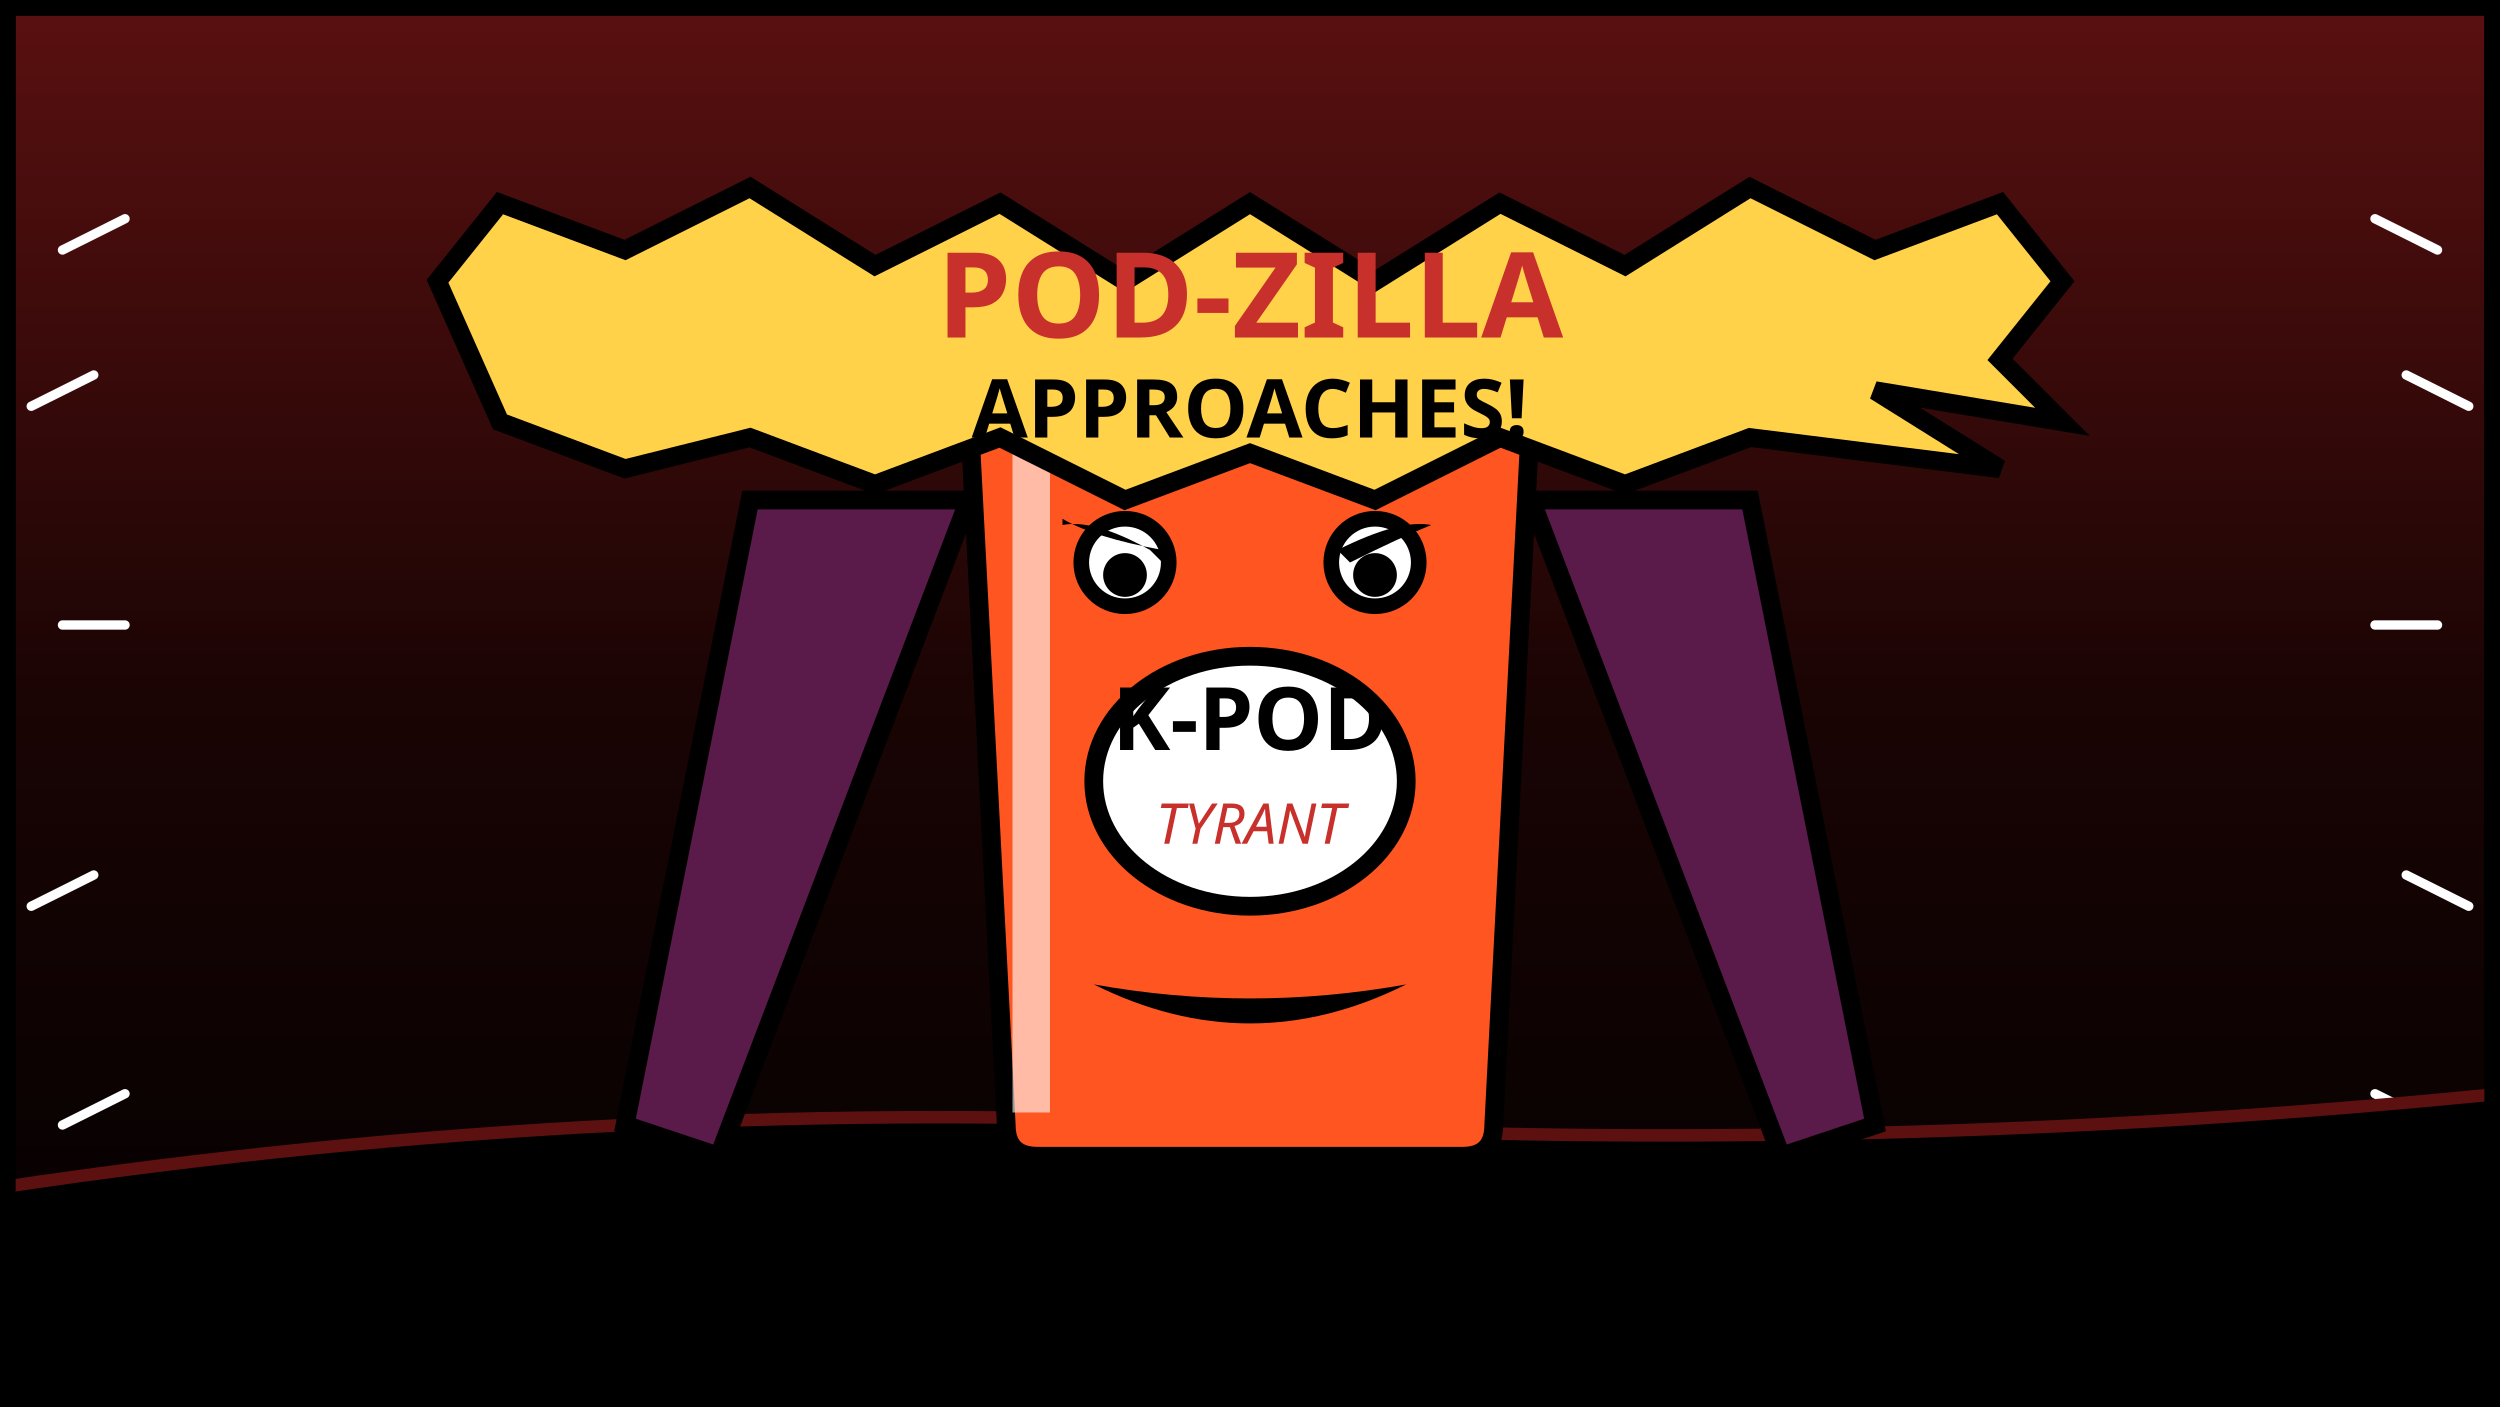
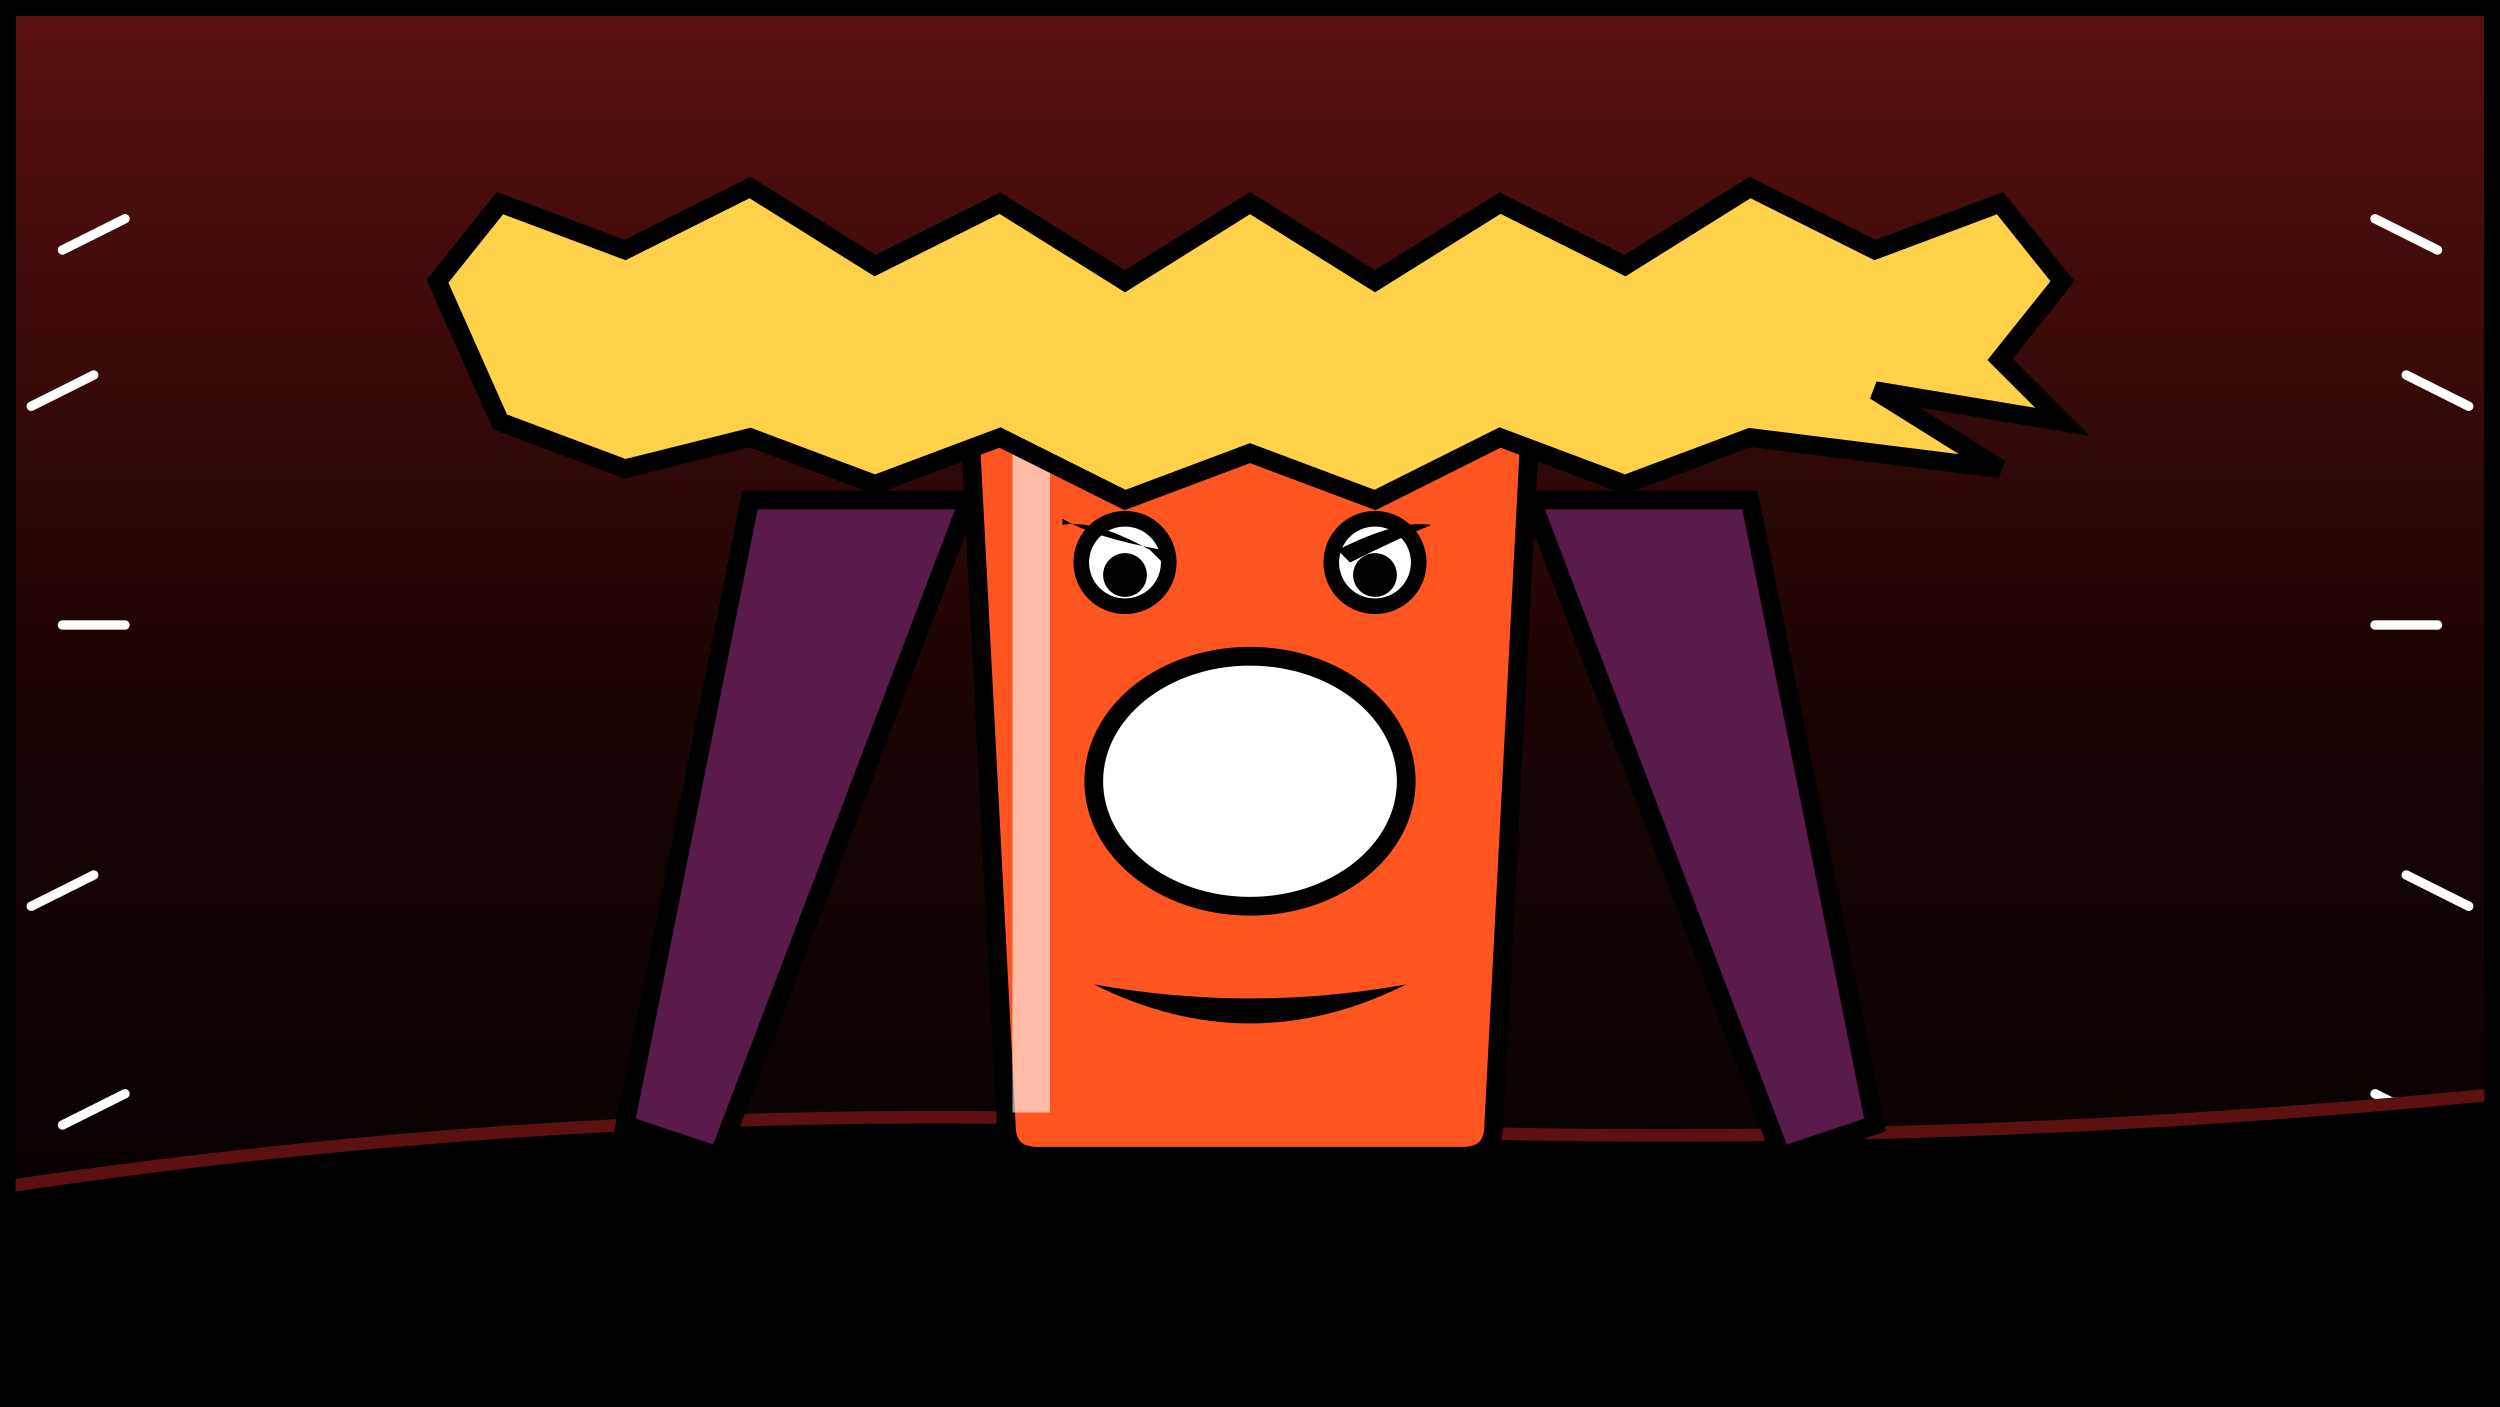
<svg xmlns="http://www.w3.org/2000/svg" viewBox="0 0 800 450" width="800" height="450">
  <defs>
    <linearGradient id="boss-bg" x1="0" y1="0" x2="0" y2="1">
      <stop offset="0" stop-color="#5a1010" />
      <stop offset="0.5" stop-color="#1a0404" />
      <stop offset="1" stop-color="#000" />
    </linearGradient>
  </defs>
  <rect width="800" height="450" fill="url(#boss-bg)" stroke="#000" stroke-width="10" />
  <path d="M 20 80 L 40 70 M 30 120 L 10 130 M 20 200 L 40 200 M 30 280 L 10 290 M 20 360 L 40 350" stroke="#fff" stroke-width="3" stroke-linecap="round" />
  <path d="M 780 80 L 760 70 M 770 120 L 790 130 M 780 200 L 760 200 M 770 280 L 790 290 M 780 360 L 760 350" stroke="#fff" stroke-width="3" stroke-linecap="round" />
  <path d="M 0 380 Q 200 350 400 360 Q 600 370 800 350 L 800 450 L 0 450 Z" fill="#000" stroke="#5c1010" stroke-width="4" />
  <g transform="translate(280 80)">
    <path d="M -40 80 L -80 280 L -50 290 L 30 80 Z" fill="#5a1a4a" stroke="#000" stroke-width="6" />
    <path d="M 280 80 L 320 280 L 290 290 L 210 80 Z" fill="#5a1a4a" stroke="#000" stroke-width="6" />
    <path d="M 40 30 L 50 0 L 80 25 L 120 -10 L 160 25 L 190 0 L 200 30 L 200 40 L 40 40 Z" fill="#ffd24a" stroke="#000" stroke-width="6" />
    <circle cx="120" cy="10" r="8" fill="#c8302c" stroke="#000" stroke-width="4" />
    <circle cx="80" cy="20" r="6" fill="#88bbee" stroke="#000" stroke-width="3" />
    <circle cx="160" cy="20" r="6" fill="#88bbee" stroke="#000" stroke-width="3" />
    <rect x="40" y="30" width="160" height="14" fill="#c8a030" stroke="#000" stroke-width="4" />
    <path d="M 30 50 L 42 280 Q 42 290 52 290 L 188 290 Q 198 290 198 280 L 210 50 Z" fill="#ff5520" stroke="#000" stroke-width="6" />
    <rect x="44" y="56" width="12" height="220" fill="#fff" opacity="0.6" />
    <ellipse cx="120" cy="170" rx="50" ry="40" fill="#fff" stroke="#000" stroke-width="6" />
-     <text x="120" y="160" text-anchor="middle" font-family="Impact, Arial Black, sans-serif" font-size="28" font-weight="900" fill="#000">K-POD</text>
-     <text x="120" y="190" text-anchor="middle" font-family="Impact, sans-serif" font-size="18" font-style="italic" fill="#c8302c">TYRANT</text>
    <ellipse cx="80" cy="100" rx="14" ry="14" fill="#fff" stroke="#000" stroke-width="5" />
    <ellipse cx="160" cy="100" rx="14" ry="14" fill="#fff" stroke="#000" stroke-width="5" />
    <circle cx="80" cy="104" r="7" fill="#000" />
    <circle cx="160" cy="104" r="7" fill="#000" />
    <path d="M 60 86 Q 70 92 92 96 L 92 100 L 88 96 Q 70 86 60 88 Z" fill="#000" />
    <path d="M 148 96 Q 168 86 178 88 Q 168 92 152 100 Z" fill="#000" />
    <path d="M 70 235 Q 120 260 170 235 Q 120 244 70 235 Z" fill="#000" />
  </g>
  <g transform="translate(400 60)">
    <polygon points="-260,30 -240,5 -200,20 -160,0 -120,25 -80,5 -40,30 0,5 40,30 80,5 120,25 160,0 200,20 240,5 260,30 240,55 260,75 200,65 240,90 160,80 120,95 80,80 40,100 0,85 -40,100 -80,80 -120,95 -160,80 -200,90 -240,75" fill="#ffd24a" stroke="#000" stroke-width="6" />
-     <text x="0" y="48" text-anchor="middle" font-family="Impact, Arial Black, sans-serif" font-size="38" font-weight="900" fill="#c8302c">POD-ZILLA</text>
-     <text x="0" y="80" text-anchor="middle" font-family="Impact, Arial Black, sans-serif" font-size="26" font-weight="900" fill="#000">APPROACHES!</text>
  </g>
  <rect x="2" y="2" width="796" height="446" fill="none" stroke="#000" stroke-width="6" />
</svg>
